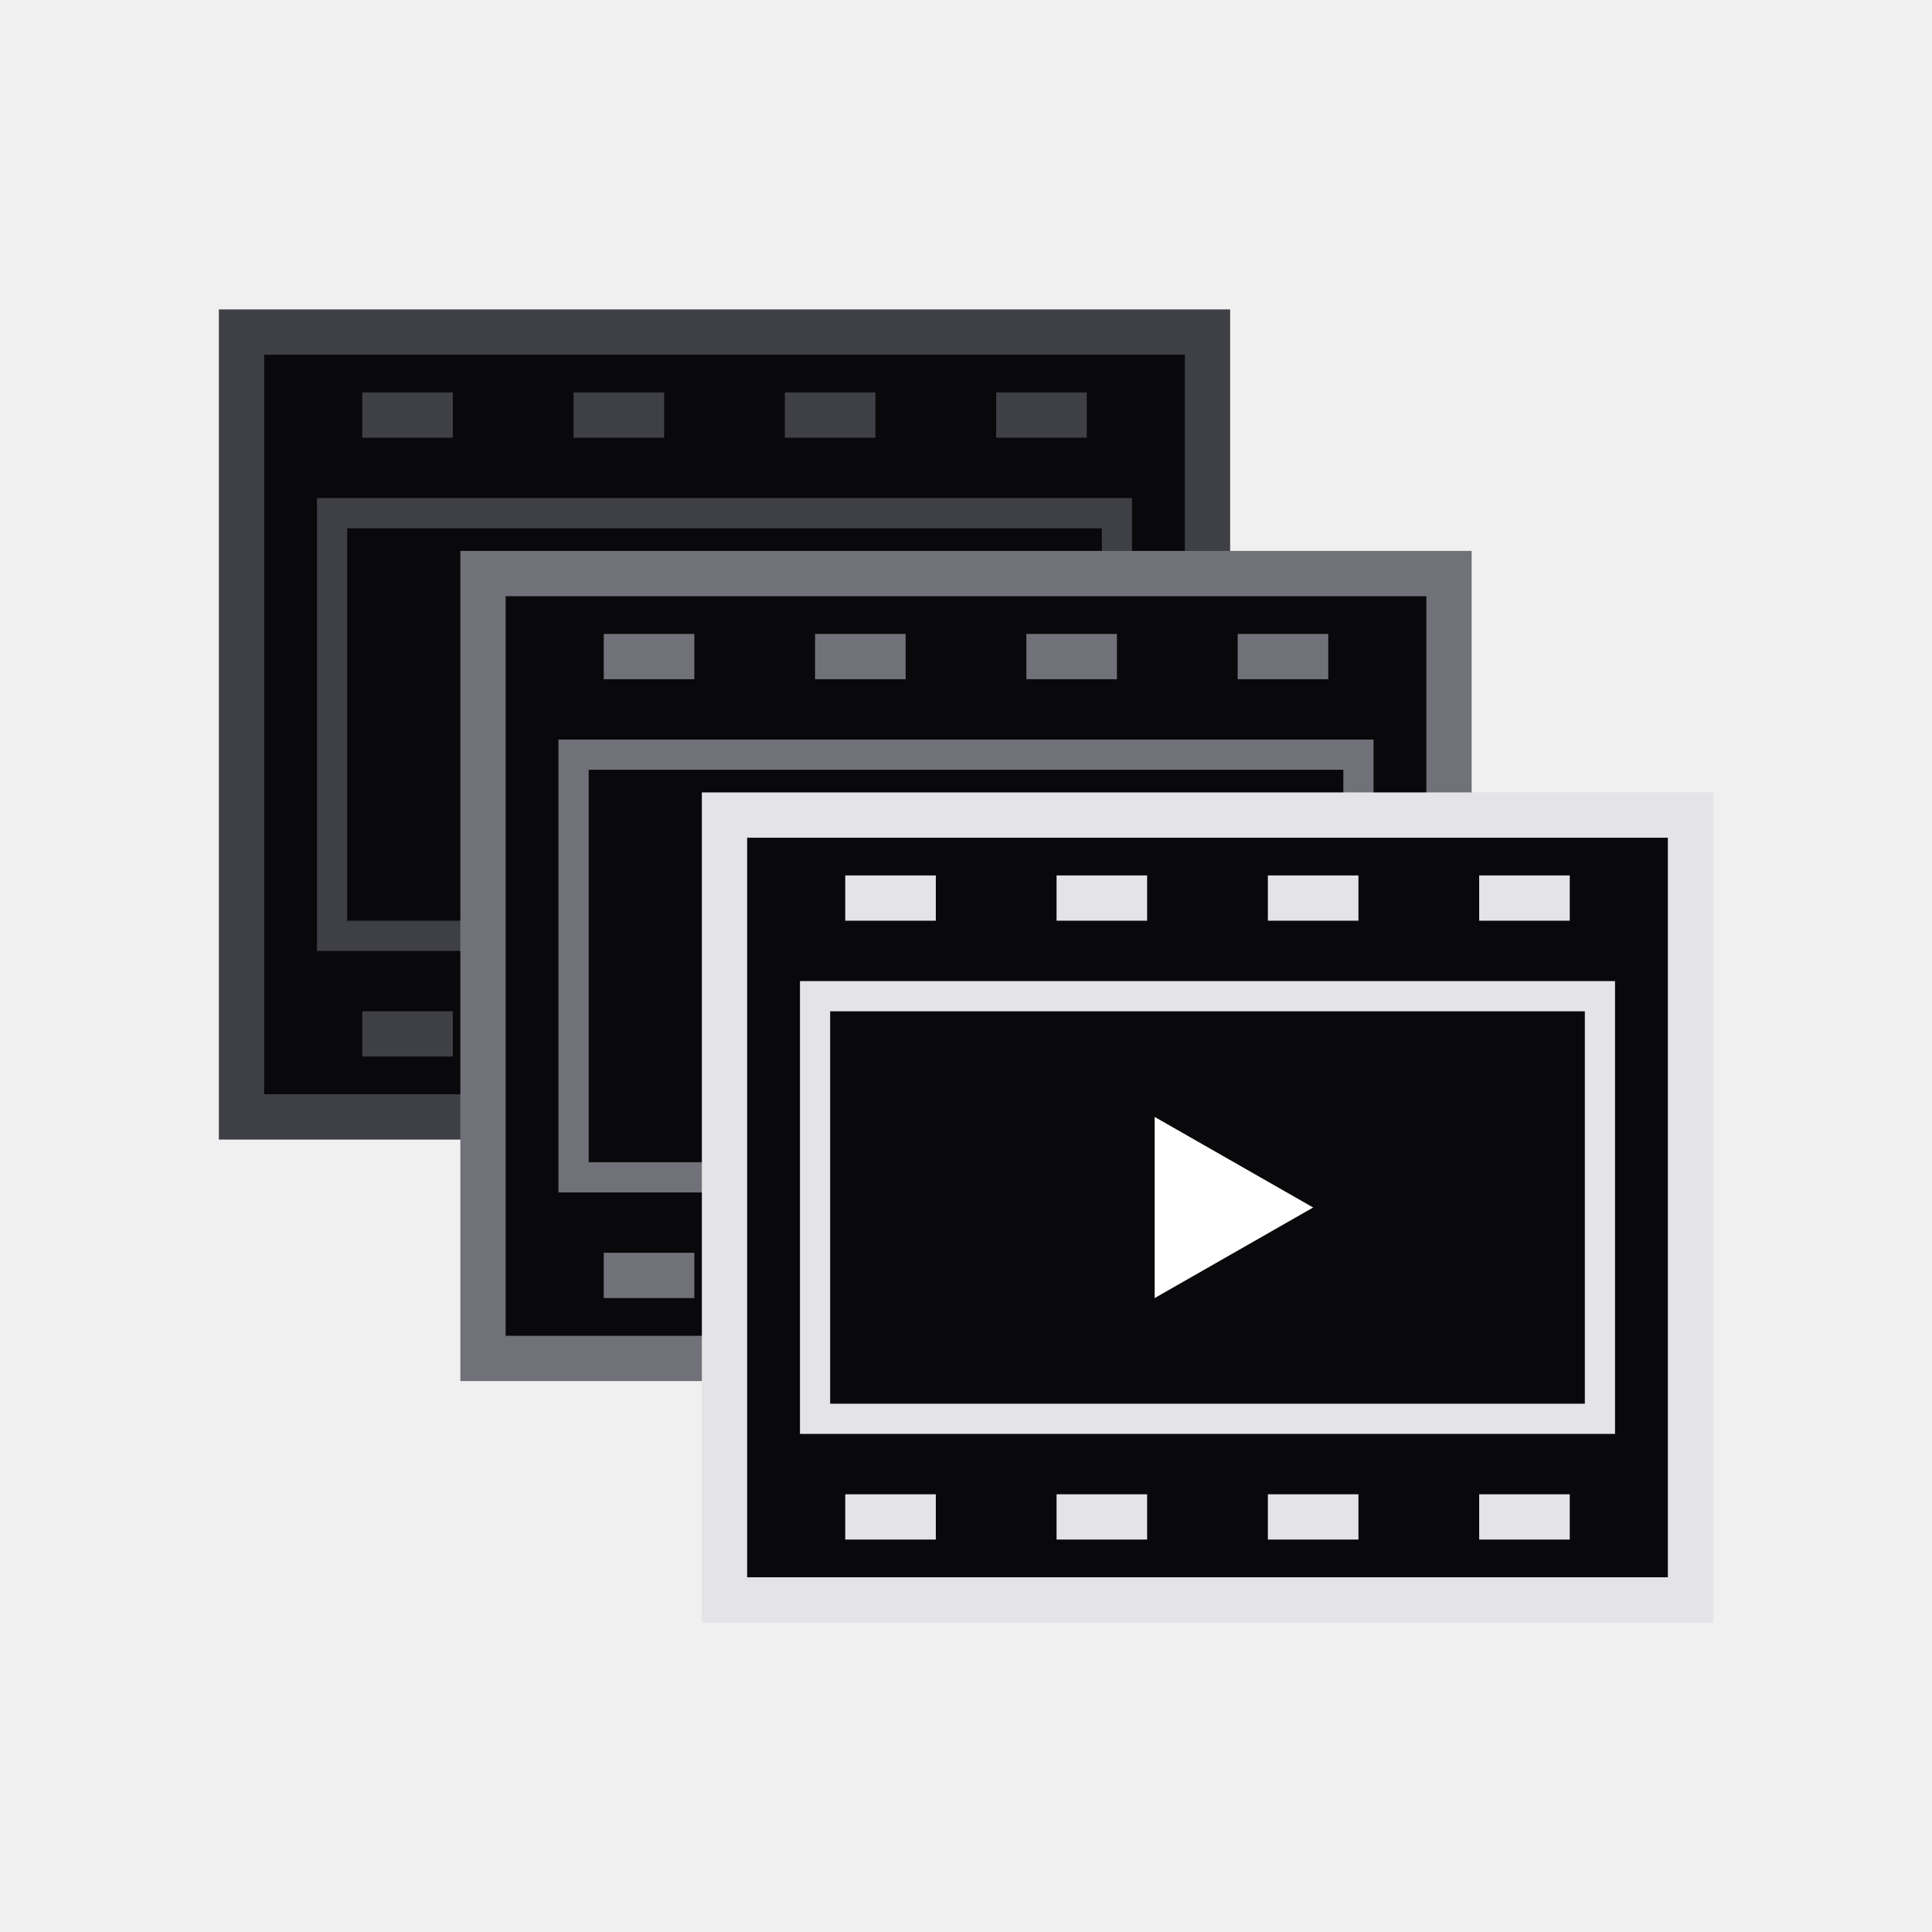
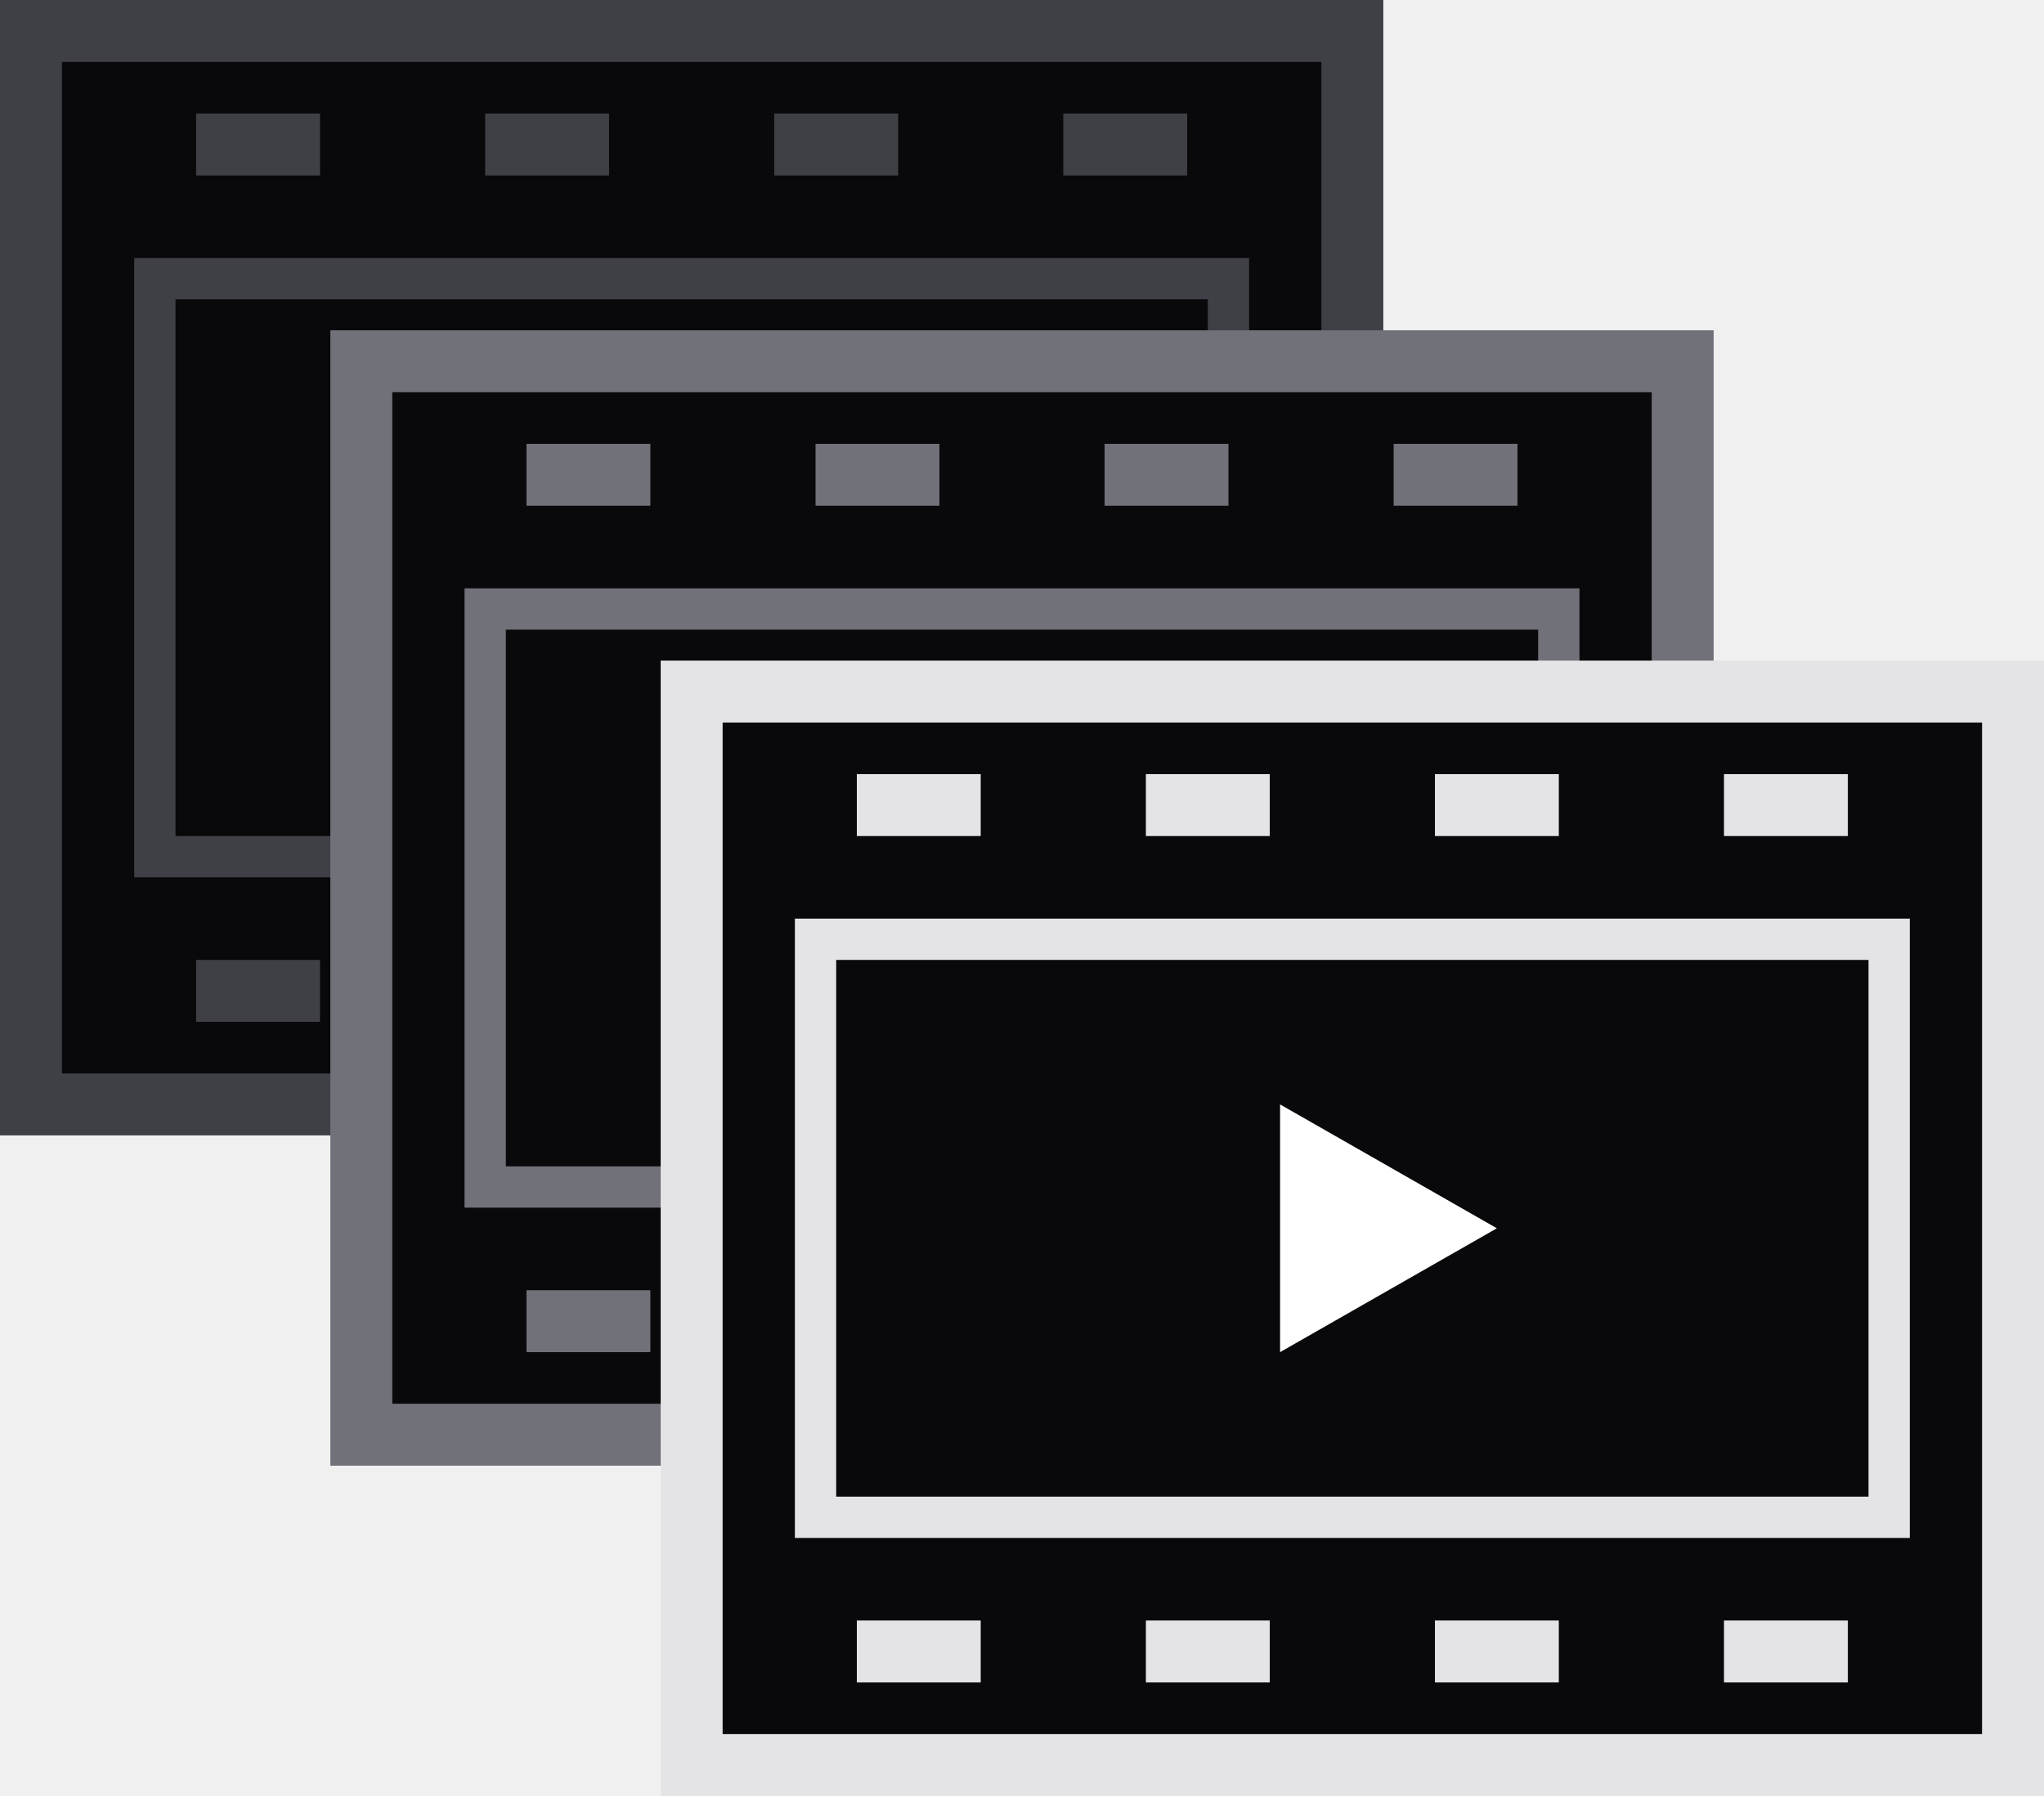
- <svg xmlns="http://www.w3.org/2000/svg" viewBox="0 0 256 256">
+ <svg xmlns="http://www.w3.org/2000/svg" viewBox="29 41 198 174">
  <g transform="translate(32, 44)">
    <rect x="0" y="0" width="128" height="104" fill="#09090b" stroke="#3f3f46" stroke-width="6" stroke-linejoin="miter" />
    <rect x="16" y="8" width="12" height="6" fill="#3f3f46" />
    <rect x="44" y="8" width="12" height="6" fill="#3f3f46" />
    <rect x="72" y="8" width="12" height="6" fill="#3f3f46" />
    <rect x="100" y="8" width="12" height="6" fill="#3f3f46" />
    <rect x="16" y="90" width="12" height="6" fill="#3f3f46" />
    <rect x="44" y="90" width="12" height="6" fill="#3f3f46" />
    <rect x="72" y="90" width="12" height="6" fill="#3f3f46" />
    <rect x="100" y="90" width="12" height="6" fill="#3f3f46" />
    <rect x="12" y="24" width="104" height="56" fill="none" stroke="#3f3f46" stroke-width="4" stroke-linejoin="miter" />
  </g>
  <g transform="translate(64, 76)">
    <rect x="0" y="0" width="128" height="104" fill="#09090b" stroke="#71717a" stroke-width="6" stroke-linejoin="miter" />
    <rect x="16" y="8" width="12" height="6" fill="#71717a" />
    <rect x="44" y="8" width="12" height="6" fill="#71717a" />
    <rect x="72" y="8" width="12" height="6" fill="#71717a" />
    <rect x="100" y="8" width="12" height="6" fill="#71717a" />
    <rect x="16" y="90" width="12" height="6" fill="#71717a" />
    <rect x="44" y="90" width="12" height="6" fill="#71717a" />
    <rect x="72" y="90" width="12" height="6" fill="#71717a" />
    <rect x="100" y="90" width="12" height="6" fill="#71717a" />
    <rect x="12" y="24" width="104" height="56" fill="none" stroke="#71717a" stroke-width="4" stroke-linejoin="miter" />
  </g>
  <g transform="translate(96, 108)">
    <rect x="0" y="0" width="128" height="104" fill="#09090b" stroke="#e4e4e7" stroke-width="6" stroke-linejoin="miter" />
    <rect x="16" y="8" width="12" height="6" fill="#e4e4e7" />
    <rect x="44" y="8" width="12" height="6" fill="#e4e4e7" />
    <rect x="72" y="8" width="12" height="6" fill="#e4e4e7" />
    <rect x="100" y="8" width="12" height="6" fill="#e4e4e7" />
    <rect x="16" y="90" width="12" height="6" fill="#e4e4e7" />
    <rect x="44" y="90" width="12" height="6" fill="#e4e4e7" />
    <rect x="72" y="90" width="12" height="6" fill="#e4e4e7" />
    <rect x="100" y="90" width="12" height="6" fill="#e4e4e7" />
    <rect x="12" y="24" width="104" height="56" fill="none" stroke="#e4e4e7" stroke-width="4" stroke-linejoin="miter" />
    <path d="M 57 40 L 78 52 L 57 64 Z" fill="#ffffff" stroke-linejoin="miter" />
  </g>
</svg>
